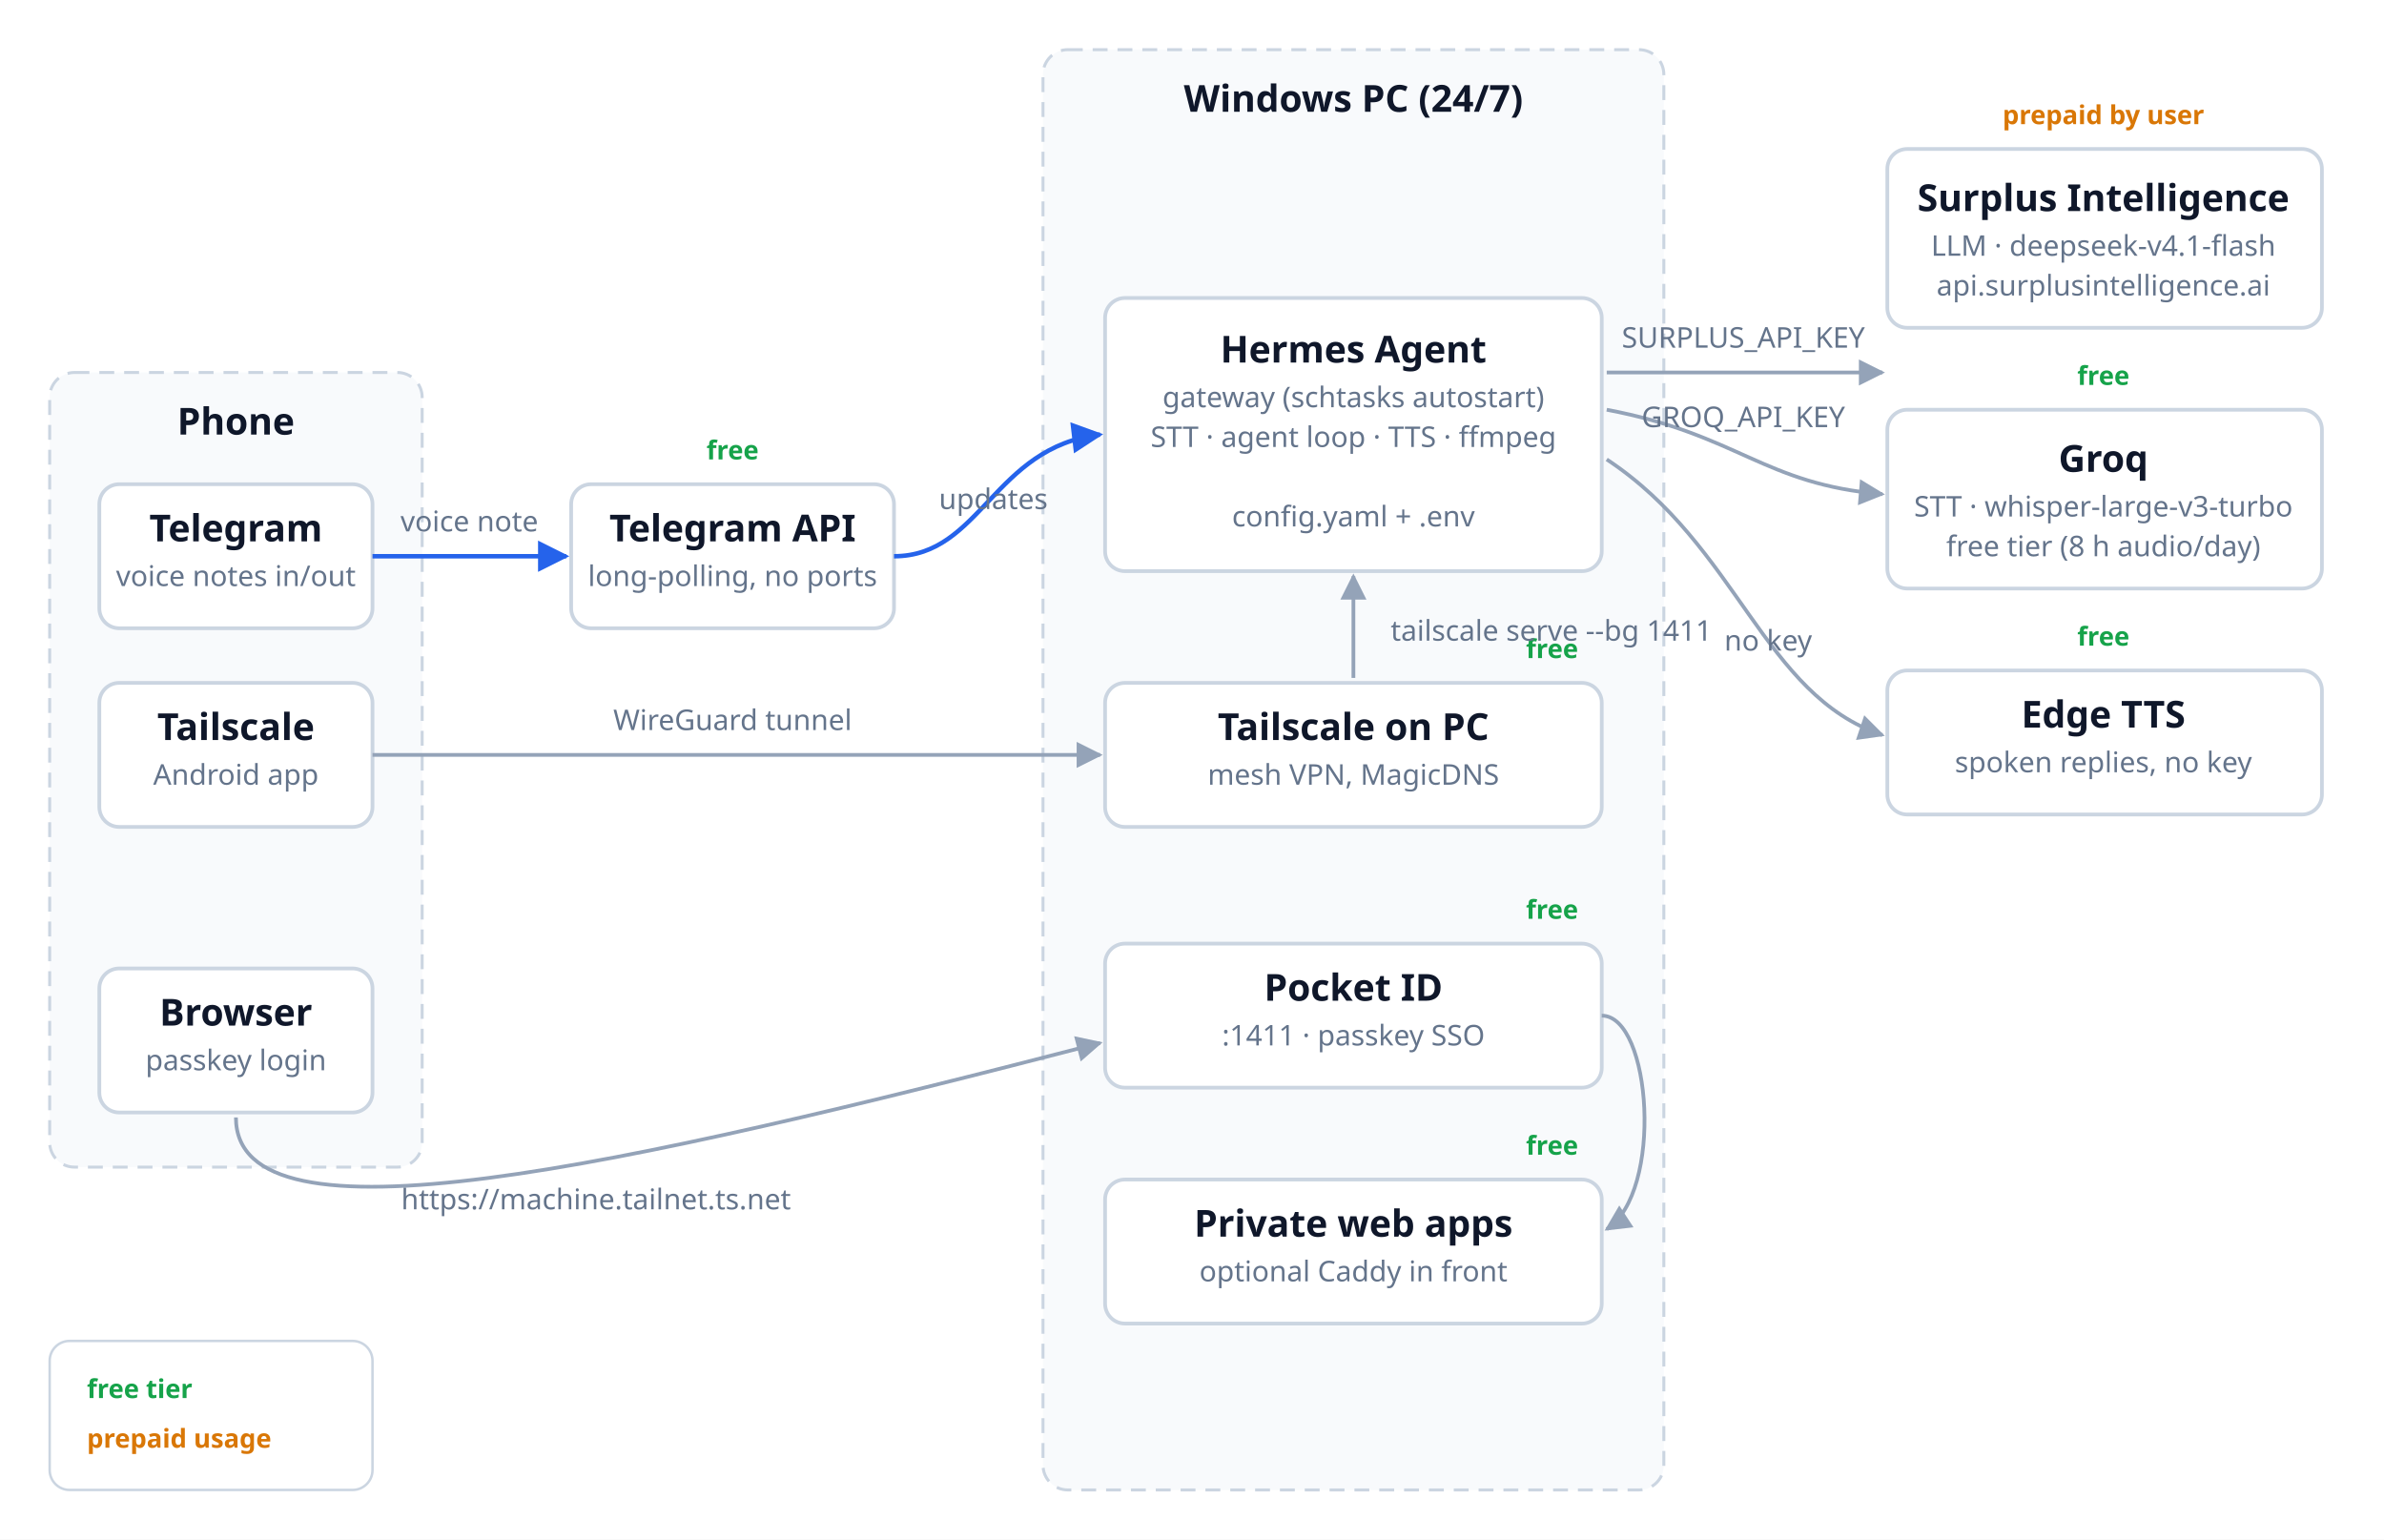
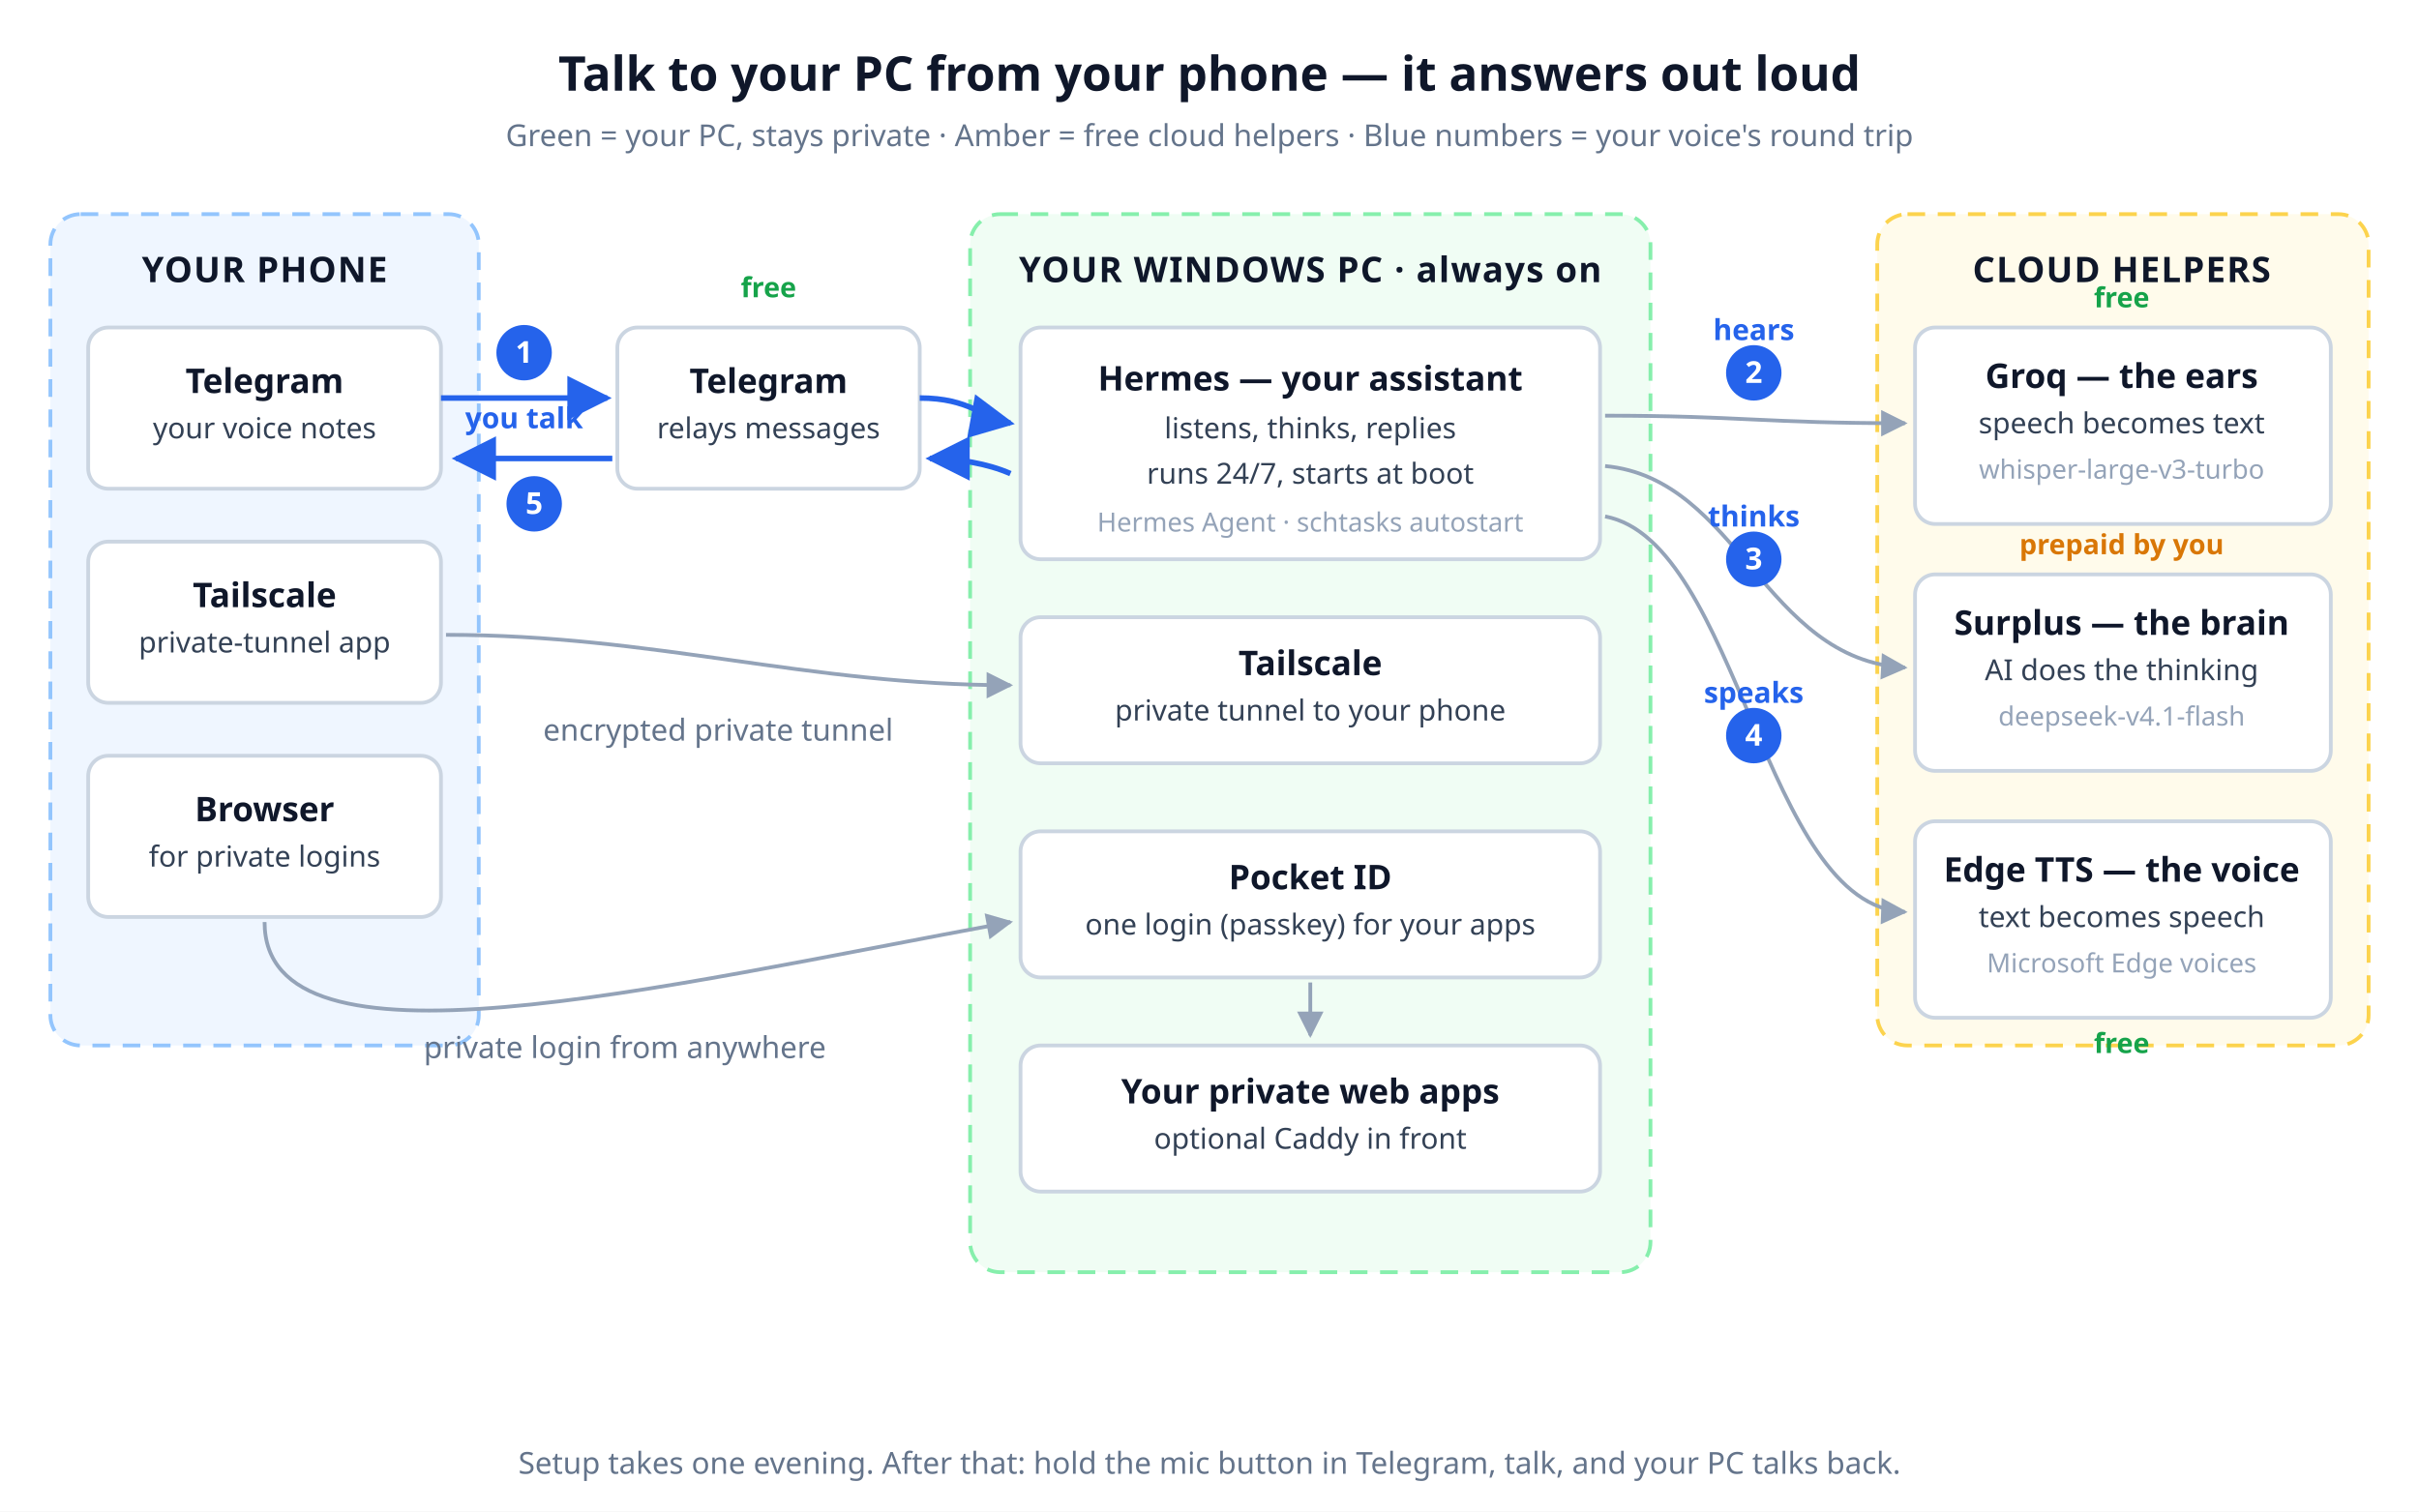
- <svg xmlns="http://www.w3.org/2000/svg" viewBox="0 0 960 620" font-family="ui-sans-serif, system-ui, 'Segoe UI', sans-serif" font-size="14">
-   <rect width="960" height="620" fill="#ffffff" />
+ <svg xmlns="http://www.w3.org/2000/svg" viewBox="0 0 960 600" font-family="ui-sans-serif, system-ui, 'Segoe UI', sans-serif" font-size="14">
+   <rect width="960" height="600" fill="#ffffff" />
  <defs>
    <marker id="arr" viewBox="0 0 10 10" refX="9" refY="5" markerWidth="7" markerHeight="7" orient="auto-start-reverse">
      <path d="M0,0 L10,5 L0,10 z" fill="#94a3b8" />
    </marker>
-     <marker id="arrA" viewBox="0 0 10 10" refX="9" refY="5" markerWidth="7" markerHeight="7" orient="auto-start-reverse">
+     <marker id="arrB" viewBox="0 0 10 10" refX="9" refY="5" markerWidth="8" markerHeight="8" orient="auto-start-reverse">
      <path d="M0,0 L10,5 L0,10 z" fill="#2563eb" />
    </marker>
  </defs>
  <style>
+     .zone  { stroke-width: 1.5; stroke-dasharray: 7 5; }
    .box   { fill: #ffffff; stroke: #cbd5e1; stroke-width: 1.5; }
-     .zone  { fill: #f8fafc; stroke: #cbd5e1; stroke-width: 1.2; stroke-dasharray: 6 4; }
-     .title { fill: #0f172a; font-size: 15px; font-weight: 600; }
-     .sub   { fill: #64748b; font-size: 11.5px; }
-     .lbl   { fill: #64748b; font-size: 11.5px; }
-     .flow  { stroke: #94a3b8; stroke-width: 1.5; fill: none; marker-end: url(#arr); }
-     .flowA { stroke: #2563eb; stroke-width: 1.8; fill: none; marker-end: url(#arrA); }
-     .badge { fill: #ffffff; stroke: #cbd5e1; font-size: 10.5px; }
-     .free  { fill: #16a34a; font-size: 10.5px; font-weight: 600; }
-     .paid  { fill: #d97706; font-size: 10.5px; font-weight: 600; }
+     .name  { fill: #0f172a; font-size: 13.5px; font-weight: 700; }
+     .plain { fill: #334155; font-size: 11.5px; }
+     .tech  { fill: #94a3b8; font-size: 10.5px; }
+     .head  { fill: #0f172a; font-size: 14px; font-weight: 700; letter-spacing: 0.5px; }
+     .sub   { fill: #64748b; font-size: 12px; }
+     .gray  { stroke: #94a3b8; stroke-width: 1.5; fill: none; marker-end: url(#arr); }
+     .blue  { stroke: #2563eb; stroke-width: 2.2; fill: none; marker-end: url(#arrB); }
+     .free  { fill: #16a34a; font-size: 11px; font-weight: 700; }
+     .paid  { fill: #d97706; font-size: 11px; font-weight: 700; }
+     .stepc { fill: #2563eb; }
+     .stepn { fill: #ffffff; font-size: 12px; font-weight: 700; }
+     .stepcap { fill: #2563eb; font-size: 11.5px; font-weight: 600; }
  </style>
-   <rect class="zone" x="20" y="150" width="150" height="320" rx="10" />
-   <text class="title" x="95" y="175" text-anchor="middle">Phone</text>
-   <rect class="box" x="40" y="195" width="110" height="58" rx="8" />
-   <text class="title" x="95" y="218" text-anchor="middle" font-size="13">Telegram</text>
-   <text class="sub" x="95" y="236" text-anchor="middle">voice notes in/out</text>
-   <rect class="box" x="40" y="275" width="110" height="58" rx="8" />
-   <text class="title" x="95" y="298" text-anchor="middle" font-size="13">Tailscale</text>
-   <text class="sub" x="95" y="316" text-anchor="middle">Android app</text>
-   <rect class="box" x="40" y="390" width="110" height="58" rx="8" />
-   <text class="title" x="95" y="413" text-anchor="middle" font-size="13">Browser</text>
-   <text class="sub" x="95" y="431" text-anchor="middle">passkey login</text>
-   <rect class="box" x="230" y="195" width="130" height="58" rx="8" />
-   <text class="title" x="295" y="218" text-anchor="middle" font-size="13">Telegram API</text>
-   <text class="sub" x="295" y="236" text-anchor="middle">long-polling, no ports</text>
-   <text class="free" x="295" y="185" text-anchor="middle">free</text>
-   <rect class="zone" x="420" y="20" width="250" height="580" rx="10" />
-   <text class="title" x="545" y="45" text-anchor="middle">Windows PC (24/7)</text>
-   <rect class="box" x="445" y="275" width="200" height="58" rx="8" />
-   <text class="title" x="545" y="298" text-anchor="middle" font-size="13">Tailscale on PC</text>
-   <text class="sub" x="545" y="316" text-anchor="middle">mesh VPN, MagicDNS</text>
-   <text class="free" x="625" y="265" text-anchor="middle">free</text>
-   <rect class="box" x="445" y="120" width="200" height="110" rx="8" stroke="#2563eb" stroke-width="2" />
-   <text class="title" x="545" y="146" text-anchor="middle" font-size="13">Hermes Agent</text>
-   <text class="sub" x="545" y="164" text-anchor="middle">gateway (schtasks autostart)</text>
-   <text class="sub" x="545" y="180" text-anchor="middle">STT · agent loop · TTS · ffmpeg</text>
-   <text class="sub" x="545" y="212" text-anchor="middle">config.yaml + .env</text>
-   <rect class="box" x="445" y="380" width="200" height="58" rx="8" />
-   <text class="title" x="545" y="403" text-anchor="middle" font-size="13">Pocket ID</text>
-   <text class="sub" x="545" y="421" text-anchor="middle">:1411 · passkey SSO</text>
-   <text class="free" x="625" y="370" text-anchor="middle">free</text>
-   <rect class="box" x="445" y="475" width="200" height="58" rx="8" />
-   <text class="title" x="545" y="498" text-anchor="middle" font-size="13">Private web apps</text>
-   <text class="sub" x="545" y="516" text-anchor="middle">optional Caddy in front</text>
-   <text class="free" x="625" y="465" text-anchor="middle">free</text>
-   <rect class="box" x="760" y="60" width="175" height="72" rx="8" stroke="#d97706" stroke-width="1.5" />
-   <text class="title" x="847" y="85" text-anchor="middle" font-size="13">Surplus Intelligence</text>
-   <text class="sub" x="847" y="103" text-anchor="middle">LLM · deepseek-v4.1-flash</text>
-   <text class="sub" x="847" y="119" text-anchor="middle">api.surplusintelligence.ai</text>
-   <text class="paid" x="847" y="50" text-anchor="middle">prepaid by user</text>
-   <rect class="box" x="760" y="165" width="175" height="72" rx="8" />
-   <text class="title" x="847" y="190" text-anchor="middle" font-size="13">Groq</text>
-   <text class="sub" x="847" y="208" text-anchor="middle">STT · whisper-large-v3-turbo</text>
-   <text class="sub" x="847" y="224" text-anchor="middle">free tier (8 h audio/day)</text>
-   <text class="free" x="847" y="155" text-anchor="middle">free</text>
-   <rect class="box" x="760" y="270" width="175" height="58" rx="8" />
-   <text class="title" x="847" y="293" text-anchor="middle" font-size="13">Edge TTS</text>
-   <text class="sub" x="847" y="311" text-anchor="middle">spoken replies, no key</text>
-   <text class="free" x="847" y="260" text-anchor="middle">free</text>
-   <path class="flowA" d="M150,224 H228" />
-   <text class="lbl" x="189" y="214" text-anchor="middle">voice note</text>
-   <path class="flowA" d="M360,224 C395,224 400,180 443,175" />
-   <text class="lbl" x="400" y="205" text-anchor="middle">updates</text>
-   <path class="flow" d="M150,304 H443" />
-   <text class="lbl" x="295" y="294" text-anchor="middle">WireGuard tunnel</text>
-   <path class="flow" d="M545,273 V232" />
-   <text class="lbl" x="560" y="258">tailscale serve --bg 1411</text>
-   <path class="flow" d="M95,450 C95,505 250,470 443,420" />
-   <text class="lbl" x="240" y="487" text-anchor="middle">https://machine.tailnet.ts.net</text>
-   <path class="flow" d="M645,409 C665,409 670,480 647,495" />
-   <path class="flow" d="M647,150 H758" />
-   <text class="lbl" x="702" y="140" text-anchor="middle">SURPLUS_API_KEY</text>
-   <path class="flow" d="M647,165 C700,175 710,195 758,199" />
-   <text class="lbl" x="702" y="172" text-anchor="middle">GROQ_API_KEY</text>
-   <path class="flow" d="M647,185 C700,220 710,280 758,296" />
-   <text class="lbl" x="712" y="262" text-anchor="middle">no key</text>
-   <rect class="badge" x="20" y="540" width="130" height="60" rx="8" />
-   <text class="free" x="35" y="563">free tier</text>
-   <text class="paid" x="35" y="583">prepaid usage</text>
+   <text x="480" y="36" text-anchor="middle" style="fill:#0f172a; font-size:19px; font-weight:700;">Talk to your PC from your phone — it answers out loud</text>
+   <text x="480" y="58" text-anchor="middle" class="sub">Green = your PC, stays private · Amber = free cloud helpers · Blue numbers = your voice's round trip</text>
+   <rect class="zone" x="20" y="85" width="170" height="330" rx="12" fill="#eff6ff" stroke="#93c5fd" />
+   <text class="head" x="105" y="112" text-anchor="middle">YOUR PHONE</text>
+   <rect class="box" x="35" y="130" width="140" height="64" rx="8" />
+   <text class="name" x="105" y="156" text-anchor="middle">Telegram</text>
+   <text class="plain" x="105" y="174" text-anchor="middle">your voice notes</text>
+   <rect class="box" x="35" y="215" width="140" height="64" rx="8" />
+   <text class="name" x="105" y="241" text-anchor="middle">Tailscale</text>
+   <text class="plain" x="105" y="259" text-anchor="middle">private-tunnel app</text>
+   <rect class="box" x="35" y="300" width="140" height="64" rx="8" />
+   <text class="name" x="105" y="326" text-anchor="middle">Browser</text>
+   <text class="plain" x="105" y="344" text-anchor="middle">for private logins</text>
+   <rect class="box" x="245" y="130" width="120" height="64" rx="8" />
+   <text class="name" x="305" y="156" text-anchor="middle">Telegram</text>
+   <text class="plain" x="305" y="174" text-anchor="middle">relays messages</text>
+   <text class="free" x="305" y="118" text-anchor="middle">free</text>
+   <rect class="zone" x="385" y="85" width="270" height="420" rx="12" fill="#f0fdf4" stroke="#86efac" />
+   <text class="head" x="520" y="112" text-anchor="middle">YOUR WINDOWS PC · always on</text>
+   <rect class="box" x="405" y="130" width="230" height="92" rx="8" stroke="#2563eb" stroke-width="2" />
+   <text class="name" x="520" y="155" text-anchor="middle">Hermes — your assistant</text>
+   <text class="plain" x="520" y="174" text-anchor="middle">listens, thinks, replies</text>
+   <text class="plain" x="520" y="192" text-anchor="middle">runs 24/7, starts at boot</text>
+   <text class="tech" x="520" y="211" text-anchor="middle">Hermes Agent · schtasks autostart</text>
+   <rect class="box" x="405" y="245" width="230" height="58" rx="8" />
+   <text class="name" x="520" y="268" text-anchor="middle">Tailscale</text>
+   <text class="plain" x="520" y="286" text-anchor="middle">private tunnel to your phone</text>
+   <rect class="box" x="405" y="330" width="230" height="58" rx="8" />
+   <text class="name" x="520" y="353" text-anchor="middle">Pocket ID</text>
+   <text class="plain" x="520" y="371" text-anchor="middle">one login (passkey) for your apps</text>
+   <rect class="box" x="405" y="415" width="230" height="58" rx="8" />
+   <text class="name" x="520" y="438" text-anchor="middle">Your private web apps</text>
+   <text class="plain" x="520" y="456" text-anchor="middle">optional Caddy in front</text>
+   <rect class="zone" x="745" y="85" width="195" height="330" rx="12" fill="#fffbeb" stroke="#fcd34d" />
+   <text class="head" x="842" y="112" text-anchor="middle">CLOUD HELPERS</text>
+   <rect class="box" x="760" y="130" width="165" height="78" rx="8" />
+   <text class="name" x="842" y="154" text-anchor="middle">Groq — the ears</text>
+   <text class="plain" x="842" y="172" text-anchor="middle">speech becomes text</text>
+   <text class="tech" x="842" y="190" text-anchor="middle">whisper-large-v3-turbo</text>
+   <text class="free" x="842" y="122" text-anchor="middle">free</text>
+   <rect class="box" x="760" y="228" width="165" height="78" rx="8" stroke="#d97706" stroke-width="1.5" />
+   <text class="name" x="842" y="252" text-anchor="middle">Surplus — the brain</text>
+   <text class="plain" x="842" y="270" text-anchor="middle">AI does the thinking</text>
+   <text class="tech" x="842" y="288" text-anchor="middle">deepseek-v4.1-flash</text>
+   <text class="paid" x="842" y="220" text-anchor="middle">prepaid by you</text>
+   <rect class="box" x="760" y="326" width="165" height="78" rx="8" />
+   <text class="name" x="842" y="350" text-anchor="middle">Edge TTS — the voice</text>
+   <text class="plain" x="842" y="368" text-anchor="middle">text becomes speech</text>
+   <text class="tech" x="842" y="386" text-anchor="middle">Microsoft Edge voices</text>
+   <text class="free" x="842" y="418" text-anchor="middle">free</text>
+   <path class="blue" d="M175,158 H241" />
+   <circle class="stepc" cx="208" cy="140" r="11" />
+   <text class="stepn" x="208" y="144" text-anchor="middle">1</text>
+   <text class="stepcap" x="208" y="170" text-anchor="middle">you talk</text>
+   <path class="blue" d="M365,158 C385,158 390,166 401,168" />
+   <path class="blue" d="M401,188 C392,184 380,182 369,182" />
+   <path class="blue" d="M243,182 H181" />
+   <circle class="stepc" cx="212" cy="200" r="11" />
+   <text class="stepn" x="212" y="204" text-anchor="middle">5</text>
+   <path class="gray" d="M637,165 C690,165 700,168 756,168" />
+   <circle class="stepc" cx="696" cy="148" r="11" />
+   <text class="stepn" x="696" y="152" text-anchor="middle">2</text>
+   <text class="stepcap" x="696" y="135" text-anchor="middle">hears</text>
+   <path class="gray" d="M637,185 C690,190 700,262 756,265" />
+   <circle class="stepc" cx="696" cy="222" r="11" />
+   <text class="stepn" x="696" y="226" text-anchor="middle">3</text>
+   <text class="stepcap" x="696" y="209" text-anchor="middle">thinks</text>
+   <path class="gray" d="M637,205 C690,215 700,360 756,362" />
+   <circle class="stepc" cx="696" cy="292" r="11" />
+   <text class="stepn" x="696" y="296" text-anchor="middle">4</text>
+   <text class="stepcap" x="696" y="279" text-anchor="middle">speaks</text>
+   <path class="gray" d="M177,252 C260,252 320,272 401,272" />
+   <text class="sub" x="285" y="294" text-anchor="middle">encrypted private tunnel</text>
+   <path class="gray" d="M105,366 C105,430 260,392 401,366" />
+   <text class="sub" x="248" y="420" text-anchor="middle">private login from anywhere</text>
+   <path class="gray" d="M520,390 V411" />
+   <text x="480" y="585" text-anchor="middle" class="sub">Setup takes one evening. After that: hold the mic button in Telegram, talk, and your PC talks back.</text>
</svg>
